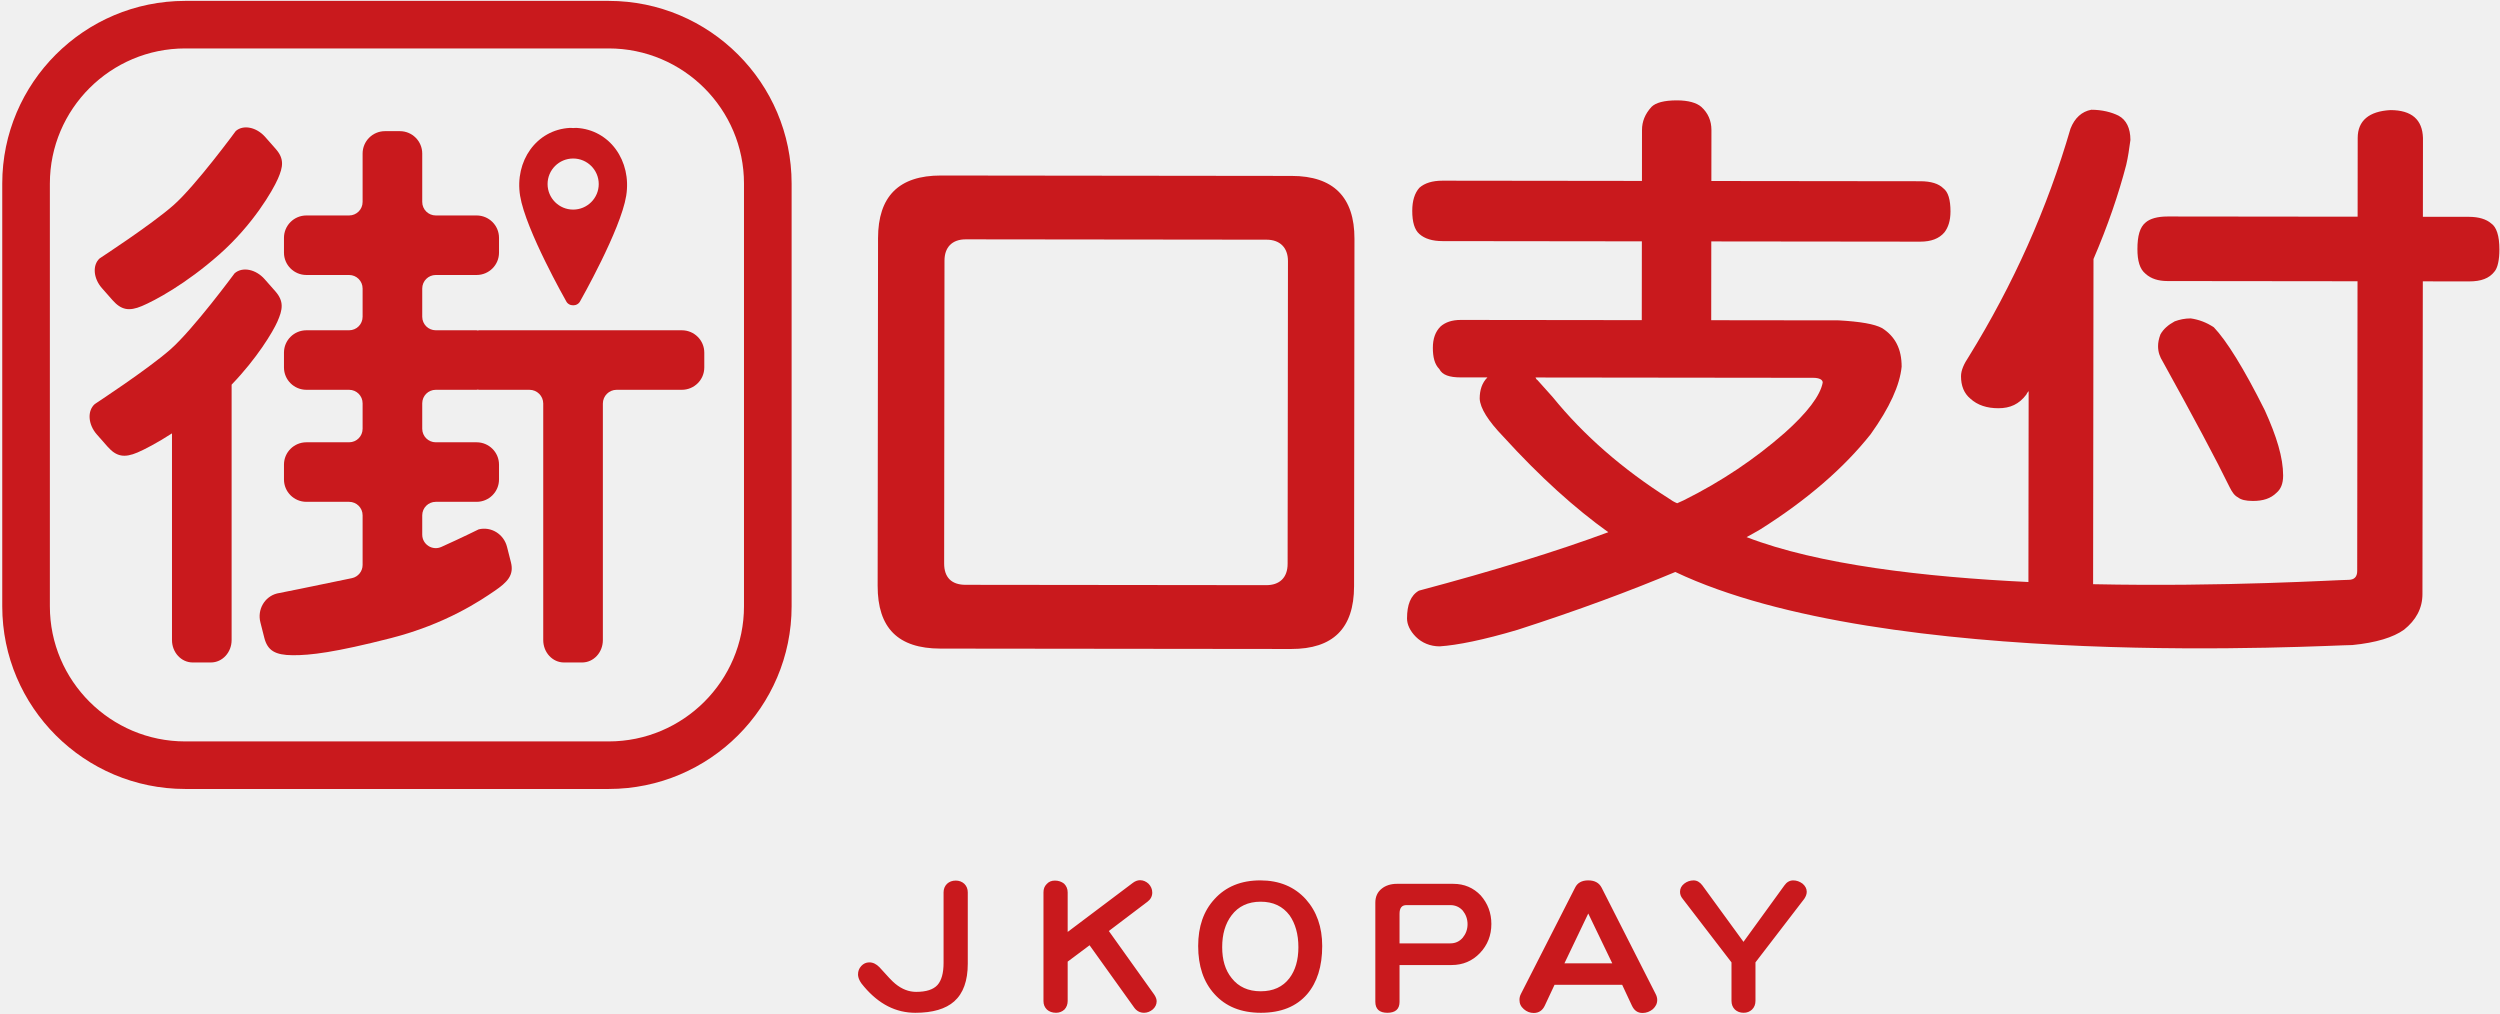
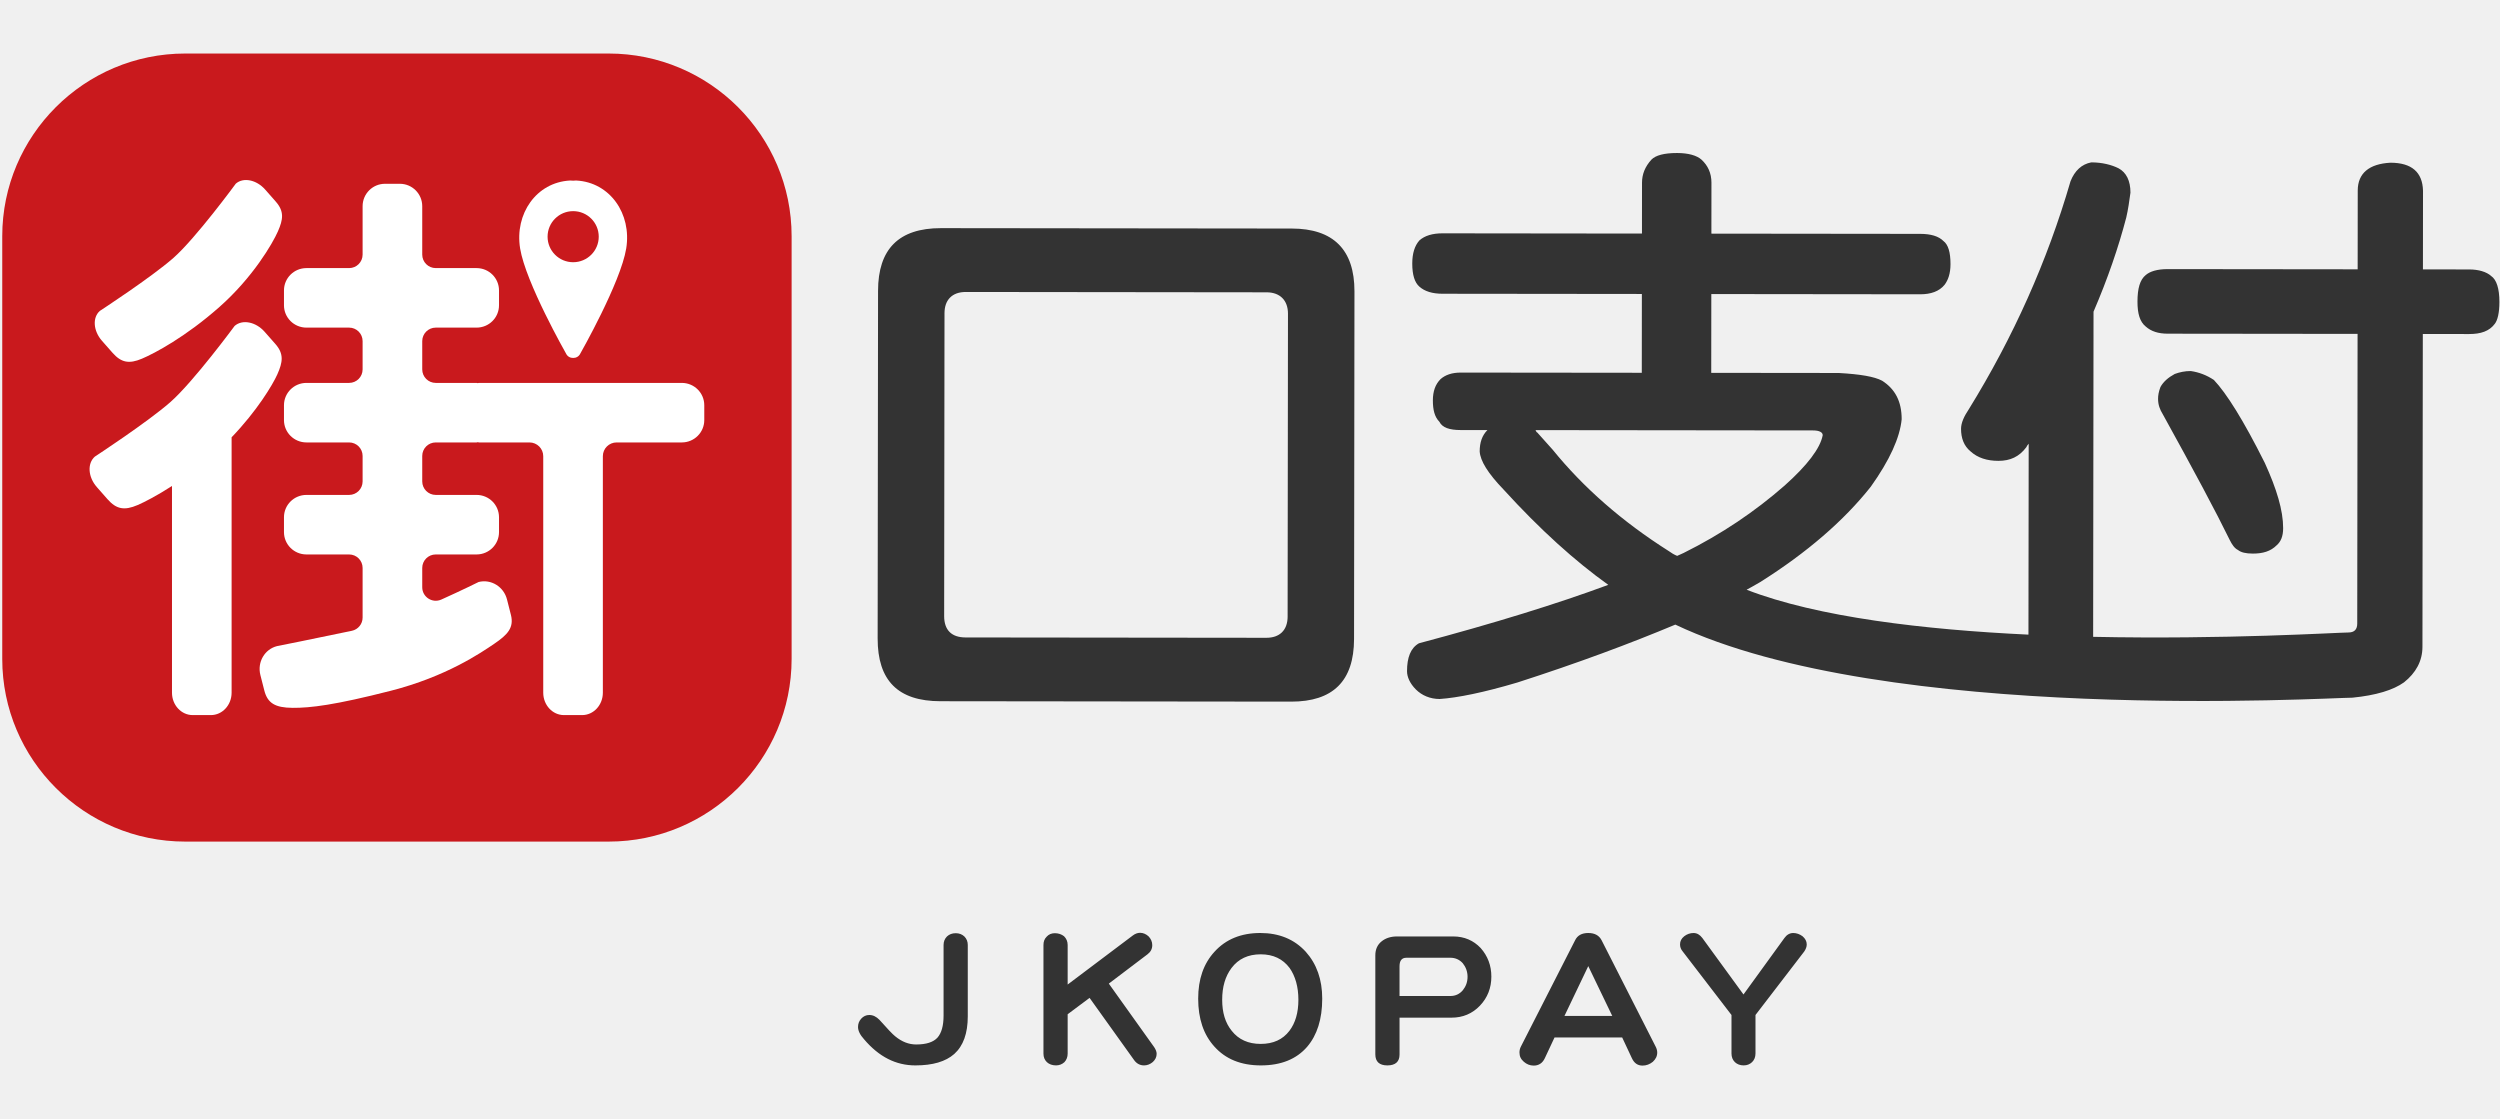
- <svg xmlns="http://www.w3.org/2000/svg" width="190" height="77" viewBox="0 0 190 77">
-   <g fill="none" fill-rule="evenodd">
-     <path fill="#C9191D" fill-rule="nonzero" d="M20.955 11.318C21.618 12.07 21.517 12.681 21.119 13.589 20.72 14.498 19.225 17.075 16.679 19.328 14.109 21.601 11.765 22.847 10.785 23.26 9.806 23.674 9.212 23.561 8.549 22.809L7.749 21.901C7.086 21.149 7.012 20.132 7.584 19.629 7.584 19.629 11.472 17.098 13.169 15.609 14.866 14.121 17.918 9.959 17.918 9.959 18.49 9.456 19.492 9.658 20.154 10.41L20.955 11.318zM20.924 22.138L20.112 21.217C19.44 20.454 18.419 20.254 17.83 20.771 17.83 20.771 14.685 25.038 12.941 26.566 11.197 28.096 7.208 30.704 7.208 30.704 6.619 31.221 6.688 32.258 7.361 33.021L8.172 33.942C8.844 34.705 9.451 34.816 10.455 34.387 10.986 34.16 11.926 33.673 13.071 32.936L13.071 48.646C13.071 49.586 13.776 50.348 14.647 50.348L16.026 50.348C16.897 50.348 17.603 49.586 17.603 48.646L17.603 29.234C19.526 27.238 20.728 25.238 21.077 24.454 21.491 23.525 21.596 22.901 20.924 22.138" />
-     <path fill="#C9191D" fill-rule="nonzero" d="M51.82,25.101 L36.403,25.101 C36.37,25.101 36.343,25.117 36.311,25.119 C36.279,25.117 36.253,25.101 36.221,25.101 L33.118,25.101 C32.551,25.101 32.09,24.642 32.09,24.075 L32.09,21.925 C32.09,21.359 32.551,20.899 33.118,20.899 L36.221,20.899 C37.162,20.899 37.925,20.14 37.925,19.203 L37.925,18.072 C37.925,17.135 37.162,16.375 36.221,16.375 L33.118,16.375 C32.551,16.375 32.09,15.916 32.09,15.35 L32.09,11.671 C32.09,10.731 31.33,9.968 30.391,9.968 L29.258,9.968 C28.32,9.968 27.558,10.731 27.558,11.671 L27.558,15.35 C27.558,15.916 27.099,16.375 26.532,16.375 L23.288,16.375 C22.346,16.375 21.582,17.135 21.582,18.072 L21.582,19.203 C21.582,20.14 22.346,20.899 23.288,20.899 L26.532,20.899 C27.099,20.899 27.558,21.359 27.558,21.925 L27.558,24.075 C27.558,24.642 27.099,25.101 26.532,25.101 L23.288,25.101 C22.346,25.101 21.582,25.861 21.582,26.797 L21.582,27.929 C21.582,28.865 22.346,29.625 23.288,29.625 L26.532,29.625 C27.099,29.625 27.558,30.084 27.558,30.651 L27.558,32.588 C27.558,33.154 27.099,33.614 26.532,33.614 L23.288,33.614 C22.346,33.614 21.582,34.373 21.582,35.31 L21.582,36.441 C21.582,37.379 22.346,38.139 23.288,38.139 L26.532,38.139 C27.099,38.139 27.558,38.597 27.558,39.163 L27.558,42.936 C27.558,43.422 27.219,43.84 26.743,43.94 C23.901,44.54 21.055,45.104 21.055,45.104 C20.109,45.344 19.542,46.325 19.789,47.297 L20.087,48.47 C20.333,49.443 20.911,49.788 22.245,49.797 C23.579,49.806 25.443,49.588 29.699,48.5 C33.917,47.421 36.552,45.615 37.566,44.925 C38.579,44.237 39.077,43.705 38.831,42.733 L38.533,41.56 C38.286,40.588 37.32,39.994 36.375,40.233 C36.375,40.233 35.137,40.849 33.541,41.567 C32.862,41.873 32.09,41.377 32.09,40.633 L32.09,39.163 C32.09,38.597 32.551,38.139 33.118,38.139 L36.221,38.139 C37.162,38.139 37.925,37.379 37.925,36.441 L37.925,35.31 C37.925,34.373 37.162,33.614 36.221,33.614 L33.118,33.614 C32.551,33.614 32.09,33.154 32.09,32.588 L32.09,30.651 C32.09,30.084 32.551,29.625 33.118,29.625 L36.221,29.625 C36.253,29.625 36.279,29.609 36.311,29.607 C36.343,29.609 36.37,29.625 36.403,29.625 L40.239,29.625 C40.818,29.625 41.286,30.093 41.286,30.67 L41.286,48.646 C41.286,49.586 41.992,50.348 42.862,50.348 L44.242,50.348 C45.113,50.348 45.818,49.586 45.818,48.646 L45.818,30.67 C45.818,30.093 46.286,29.625 46.865,29.625 L51.82,29.625 C52.762,29.625 53.526,28.865 53.526,27.929 L53.526,26.797 C53.526,25.861 52.762,25.101 51.82,25.101" />
-     <path fill="#C9191D" fill-rule="nonzero" d="M43.56,15.929 C42.486,15.929 41.616,15.059 41.616,13.988 C41.616,12.916 42.486,12.047 43.56,12.047 C44.633,12.047 45.504,12.916 45.504,13.988 C45.504,15.059 44.633,15.929 43.56,15.929 M43.804,9.72 C43.72,9.715 43.642,9.732 43.56,9.732 C43.477,9.732 43.399,9.715 43.316,9.72 C40.768,9.858 39.101,12.243 39.528,14.882 C39.947,17.474 43.014,22.864 43.014,22.864 C43.12,23.096 43.341,23.208 43.56,23.204 C43.779,23.208 43.999,23.096 44.106,22.864 C44.106,22.864 47.172,17.474 47.591,14.882 C48.018,12.243 46.352,9.858 43.804,9.72" />
-     <path fill="#C9191D" fill-rule="nonzero" d="M56.543 46.08C56.543 51.742 51.929 56.348 46.258 56.348L14.076 56.348C8.404 56.348 3.79 51.742 3.79 46.08L3.79 13.95C3.79 8.288 8.404 3.681 14.076 3.681L46.258 3.681C51.929 3.681 56.543 8.288 56.543 13.95L56.543 46.08zM46.258.068L14.076.068C6.409.068.171 6.296.171 13.95L.171 46.08C.171 53.734 6.409 59.962 14.076 59.962L46.258 59.962C53.924 59.962 60.163 53.734 60.163 46.08L60.163 13.95C60.163 6.296 53.924.068 46.258.068zM97.859 42.852C97.858 43.376 97.709 43.784 97.418 44.065 97.136 44.335 96.739 44.472 96.237 44.472L73.377 44.446C72.315 44.444 71.753 43.882 71.755 42.822L71.781 19.81C71.782 19.305 71.921 18.907 72.192 18.627 72.474 18.337 72.881 18.19 73.403 18.19L96.263 18.216C97.28 18.219 97.886 18.825 97.885 19.84L97.859 42.852zM98.169 13.37L71.513 13.339C68.296 13.336 66.735 14.939 66.731 18.102L66.701 44.519C66.696 47.73 68.254 49.289 71.471 49.293L98.127 49.323C101.295 49.327 102.904 47.772 102.909 44.561L102.939 18.143C102.943 14.981 101.336 13.373 98.169 13.37zM72.522 76.104C71.871 76.682 70.886 76.972 69.568 76.972 68.092 76.972 66.803 76.322 65.673 74.991 65.355 74.644 65.21 74.326 65.21 74.052 65.21 73.82 65.282 73.603 65.456 73.416 65.616 73.242 65.818 73.14 66.065 73.14 66.354 73.14 66.6 73.27 66.832 73.502 67.44 74.181 67.831 74.601 68.034 74.759 68.54 75.179 69.077 75.382 69.626 75.382 70.394 75.382 70.93 75.208 71.248 74.861 71.552 74.514 71.711 73.964 71.711 73.184L71.711 67.82C71.711 67.56 71.799 67.344 71.973 67.17 72.147 67.01 72.363 66.924 72.638 66.924 72.899 66.924 73.116 67.01 73.29 67.17 73.464 67.344 73.551 67.56 73.551 67.82L73.551 73.242C73.551 74.543 73.203 75.498 72.522 76.104M87.616 76.712C87.413 76.885 87.182 76.971 86.95 76.971 86.631 76.971 86.371 76.828 86.182 76.553L82.808 71.84 81.143 73.084 81.143 76.076C81.143 76.335 81.057 76.553 80.897 76.725 80.723 76.885 80.506 76.971 80.26 76.971 79.97 76.971 79.739 76.885 79.565 76.725 79.391 76.553 79.304 76.35 79.304 76.076L79.304 67.82C79.304 67.56 79.377 67.357 79.551 67.185 79.71 67.01 79.912 66.924 80.173 66.924 80.448 66.924 80.679 67.01 80.868 67.156 81.042 67.329 81.143 67.546 81.143 67.82L81.143 70.827 86.096 67.098C86.27 66.967 86.458 66.895 86.646 66.895 86.892 66.895 87.109 66.997 87.297 67.171 87.471 67.357 87.572 67.575 87.572 67.835 87.572 68.124 87.442 68.355 87.211 68.529L84.271 70.756 87.718 75.584C87.834 75.757 87.906 75.931 87.906 76.091 87.906 76.335 87.804 76.538 87.616 76.712M98.012 69.57C97.491 68.876 96.767 68.529 95.811 68.529 94.855 68.529 94.116 68.876 93.595 69.57 93.117 70.206 92.886 71.002 92.886 71.983 92.886 72.953 93.117 73.733 93.61 74.341 94.131 75.005 94.869 75.337 95.811 75.337 96.767 75.337 97.491 75.005 97.997 74.341 98.446 73.748 98.678 72.968 98.678 71.983 98.678 71.002 98.446 70.192 98.012 69.57M99.344 75.555C98.533 76.494 97.36 76.972 95.826 76.972 94.32 76.972 93.146 76.494 92.292 75.541 91.467 74.63 91.061 73.416 91.061 71.898 91.061 70.424 91.467 69.237 92.307 68.327 93.161 67.387 94.32 66.909 95.782 66.909 97.216 66.909 98.374 67.387 99.243 68.342 100.068 69.267 100.488 70.452 100.488 71.898 100.488 73.459 100.097 74.673 99.344 75.555M111.172 69.208C110.926 68.934 110.607 68.789 110.231 68.789L106.886 68.789C106.539 68.789 106.365 69.006 106.365 69.439L106.365 71.696 110.231 71.696C110.607 71.696 110.926 71.55 111.172 71.261 111.404 70.972 111.534 70.64 111.534 70.235 111.534 69.845 111.404 69.498 111.172 69.208M112.475 72.433C111.896 73.039 111.172 73.343 110.318 73.343L106.365 73.343 106.365 76.147C106.365 76.697 106.045 76.972 105.438 76.972 104.829 76.972 104.525 76.682 104.525 76.134L104.525 68.601C104.525 68.154 104.685 67.792 105.018 67.532 105.307 67.301 105.698 67.171 106.161 67.171L110.447 67.171C111.288 67.171 111.983 67.473 112.533 68.051 113.069 68.659 113.344 69.383 113.344 70.221 113.344 71.088 113.054 71.825 112.475 72.433M120.708 69.426L118.897 73.213 122.532 73.213 120.708 69.426zM125.616 76.697C125.385 76.885 125.125 76.986 124.834 76.986 124.458 76.986 124.198 76.798 124.023 76.423L123.285 74.846 118.144 74.846 117.406 76.423C117.233 76.798 116.943 76.986 116.566 76.986 116.276 76.986 116.029 76.885 115.813 76.697 115.581 76.494 115.48 76.278 115.48 75.989 115.48 75.845 115.51 75.685 115.596 75.526L119.708 67.459C119.882 67.098 120.215 66.909 120.708 66.909 121.2 66.909 121.534 67.098 121.721 67.459L125.82 75.526C125.906 75.685 125.949 75.845 125.949 75.989 125.949 76.278 125.833 76.494 125.616 76.697zM137.123 68.312L133.416 73.14 133.416 76.061C133.416 76.335 133.33 76.553 133.155 76.725 132.983 76.885 132.779 76.971 132.519 76.971 132.243 76.971 132.026 76.885 131.852 76.725 131.679 76.553 131.593 76.335 131.593 76.061L131.593 73.14 127.885 68.312C127.74 68.139 127.682 67.965 127.682 67.777 127.682 67.532 127.783 67.329 128.002 67.156 128.203 66.997 128.45 66.91 128.71 66.91 128.971 66.91 129.188 67.04 129.377 67.286L132.505 71.58 135.618 67.286C135.791 67.04 136.023 66.91 136.283 66.91 136.544 66.91 136.776 66.997 136.993 67.156 137.196 67.329 137.312 67.532 137.312 67.777 137.312 67.965 137.239 68.139 137.123 68.312M127.465 38.247C127.24 38.157 127.014 38.021 126.834 37.887 123.273 35.631 120.345 33.06 118.003 30.177 117.687 29.816 117.283 29.365 116.832 28.869 116.787 28.869 116.743 28.779 116.697 28.689L137.805 28.714C138.255 28.715 138.527 28.849 138.526 29.075 138.344 30.065 137.351 31.37 135.635 32.899 133.378 34.877 130.85 36.585 127.961 38.023 127.781 38.113 127.646 38.158 127.465 38.247M189.326 16.977C188.965 16.66 188.379 16.481 187.658 16.479L184.14 16.475 184.146 10.486C184.103 9.091 183.292 8.369 181.669 8.367 180.045 8.455 179.187 9.175 179.185 10.48L179.179 16.469 164.746 16.453C163.934 16.452 163.392 16.63 163.077 16.9 162.625 17.26 162.445 17.935 162.444 18.926 162.443 19.827 162.621 20.457 163.073 20.818 163.478 21.179 164.019 21.359 164.74 21.36L179.172 21.376 179.147 43.395C179.147 43.845 178.921 44.071 178.47 44.069 177.698 44.069 169.085 44.611 159.076 44.399L159.105 19.687C160.19 17.167 161.005 14.781 161.593 12.531 161.73 11.946 161.821 11.315 161.912 10.64 161.913 9.739 161.597 9.109 161.011 8.792 160.471 8.522 159.749 8.342 158.937 8.341 158.216 8.474 157.673 8.97 157.357 9.779 155.591 15.855 153.014 21.616 149.626 27.106 149.263 27.647 149.037 28.141 149.037 28.591 149.036 29.312 149.26 29.897 149.756 30.304 150.296 30.799 151.018 31.025 151.875 31.026 152.778 31.027 153.453 30.713 153.996 29.993 154.041 29.903 154.087 29.814 154.177 29.723L154.16 44.233C146.262 43.858 138.152 42.916 132.74 40.82 133.055 40.64 133.415 40.461 133.777 40.237 137.342 37.989 140.142 35.561 142.174 32.996 143.62 30.972 144.389 29.262 144.525 27.866 144.527 26.515 144.031 25.569 143.041 24.937 142.454 24.621 141.372 24.44 139.749 24.348L130.052 24.336 130.058 18.348 145.934 18.366C146.746 18.367 147.378 18.143 147.785 17.648 148.056 17.289 148.236 16.793 148.237 16.073 148.238 15.173 148.059 14.587 147.698 14.316 147.337 13.955 146.752 13.775 145.941 13.774L130.064 13.756 130.069 9.883C130.069 9.162 129.8 8.577 129.304 8.126 128.943 7.811 128.313 7.629 127.456 7.628 126.463 7.627 125.831 7.807 125.516 8.122 125.018 8.662 124.793 9.246 124.792 9.877L124.788 13.75 109.633 13.732C108.867 13.731 108.279 13.911 107.874 14.27 107.513 14.675 107.332 15.259 107.331 16.025 107.33 16.881 107.509 17.467 107.87 17.782 108.275 18.143 108.86 18.323 109.627 18.324L124.781 18.342 124.775 24.331 111.02 24.315C110.343 24.314 109.846 24.494 109.485 24.809 109.079 25.212 108.898 25.753 108.897 26.428 108.896 27.149 109.031 27.689 109.39 28.05 109.616 28.501 110.157 28.682 111.015 28.683L113.044 28.685C112.637 29.09 112.457 29.629 112.456 30.305 112.499 31.026 113.086 31.972 114.257 33.189 117.049 36.255 119.707 38.644 122.23 40.448 118.351 41.884 113.568 43.365 107.839 44.889 107.206 45.248 106.935 45.969 106.934 47.004 106.933 47.454 107.158 47.949 107.609 48.401 108.06 48.851 108.69 49.122 109.412 49.124 110.766 49.034 112.75 48.632 115.322 47.87 119.924 46.389 123.894 44.907 127.324 43.47 143.357 51.079 176.976 49.022 178.78 49.024 180.584 48.845 181.893 48.442 182.705 47.858 183.608 47.138 184.105 46.238 184.106 45.157L184.134 21.383 187.652 21.387C188.554 21.388 189.186 21.163 189.592 20.624 189.818 20.353 189.954 19.768 189.955 18.957 189.956 17.922 189.732 17.247 189.326 16.977" />
-     <path fill="#C9191D" fill-rule="nonzero" d="M170.088,37.801 C170.314,37.982 170.674,38.072 171.216,38.072 C171.982,38.074 172.568,37.895 173.021,37.445 C173.336,37.174 173.518,36.77 173.518,36.14 C173.52,34.789 173.026,33.166 172.126,31.185 C170.506,27.941 169.2,25.869 168.254,24.877 C167.713,24.515 167.128,24.29 166.496,24.199 C166.045,24.198 165.64,24.289 165.278,24.422 C164.782,24.692 164.42,25.006 164.194,25.412 C164.059,25.772 164.014,26.042 164.013,26.312 C164.013,26.763 164.148,27.122 164.372,27.483 C166.713,31.719 168.424,34.918 169.457,37.035 C169.638,37.396 169.819,37.666 170.088,37.801" />
+ <svg xmlns="http://www.w3.org/2000/svg" height="85" viewBox="0 0 190 85" width="190">
+   <g fill="none" fill-rule="evenodd" transform="translate(0 4)">
+     <path d="m46.258.068h-32.182c-7.667 0-13.905 6.228-13.905 13.882v32.129c0 7.654 6.238 13.882 13.905 13.882h32.182c7.667 0 13.905-6.228 13.905-13.882v-32.129c0-7.654-6.238-13.882-13.905-13.882z" fill="#c9191d" />
+     <g fill="#fff">
+       <path d="m20.955 11.318c.663.752.563 1.364.164 2.272-.399.908-1.894 3.486-4.44 5.738-2.57 2.273-4.914 3.519-5.893 3.933-.979.414-1.573.301-2.236-.451l-.8-.908c-.663-.752-.736-1.769-.164-2.272 0 0 3.888-2.532 5.585-4.02 1.697-1.488 4.749-5.651 4.749-5.651.572-.503 1.574-.301 2.236.451zm-.03 10.82-.812-.921c-.673-.763-1.693-.963-2.282-.446 0 0-3.145 4.267-4.89 5.795-1.743 1.529-5.733 4.137-5.733 4.137-.589.517-.52 1.554.153 2.317l.811.921c.672.763 1.279.874 2.283.445.531-.227 1.471-.714 2.616-1.451v15.71c0 .94.706 1.702 1.576 1.702h1.379c.871 0 1.576-.762 1.576-1.702v-19.411c1.924-1.997 3.125-3.996 3.475-4.781.413-.929.519-1.553-.153-2.316" />
+       <path d="m51.82 25.101h-15.417c-.033 0-.06.016-.092.018-.032-.002-.058-.018-.091-.018h-3.103c-.567 0-1.027-.459-1.027-1.026v-2.15c0-.566.46-1.026 1.027-1.026h3.103c.942 0 1.705-.759 1.705-1.696v-1.131c0-.937-.763-1.697-1.705-1.697h-3.103c-.567 0-1.027-.459-1.027-1.025v-3.679c0-.94-.76-1.703-1.699-1.703h-1.133c-.939 0-1.7.763-1.7 1.703v3.679c0 .566-.459 1.025-1.026 1.025h-3.244c-.942 0-1.706.76-1.706 1.697v1.131c0 .937.764 1.696 1.706 1.696h3.244c.567 0 1.026.46 1.026 1.026v2.15c0 .567-.459 1.026-1.026 1.026h-3.244c-.942 0-1.706.76-1.706 1.696v1.132c0 .936.764 1.696 1.706 1.696h3.244c.567 0 1.026.459 1.026 1.026v1.937c0 .566-.459 1.026-1.026 1.026h-3.244c-.942 0-1.706.759-1.706 1.696v1.131c0 .937.764 1.697 1.706 1.697h3.244c.567 0 1.026.459 1.026 1.025v3.773c0 .486-.339.903-.815 1.004-2.842.6-5.689 1.164-5.689 1.164-.945.239-1.512 1.221-1.266 2.193l.298 1.173c.246.972.825 1.318 2.158 1.326 1.334.01 3.198-.208 7.454-1.297 4.218-1.078 6.853-2.885 7.867-3.574 1.013-.688 1.511-1.221 1.265-2.193l-.298-1.173c-.246-.972-1.212-1.566-2.157-1.327 0 0-1.238.616-2.834 1.334-.679.306-1.451-.19-1.451-.934v-1.469c0-.566.46-1.025 1.027-1.025h3.103c.942 0 1.705-.76 1.705-1.697v-1.131c0-.937-.763-1.696-1.705-1.696h-3.103c-.567 0-1.027-.46-1.027-1.026v-1.937c0-.567.46-1.026 1.027-1.026h3.103c.032 0 .058-.016.091-.018.032.002.059.018.092.018h3.836c.578 0 1.047.468 1.047 1.044v17.976c0 .94.706 1.702 1.575 1.702h1.38c.871 0 1.576-.762 1.576-1.702v-17.976c0-.576.468-1.044 1.046-1.044h4.956c.942 0 1.706-.76 1.706-1.696v-1.132c0-.936-.764-1.696-1.706-1.696" />
+       <path d="m43.56 15.929c-1.074 0-1.944-.869-1.944-1.941 0-1.072.87-1.941 1.944-1.941s1.944.869 1.944 1.941c0 1.072-.87 1.941-1.944 1.941m.244-6.209c-.083-.005-.162.012-.244.012-.082-0-.161-.017-.244-.012-2.548.138-4.214 2.523-3.787 5.162.419 2.592 3.486 7.982 3.486 7.982.107.233.327.344.546.34.219.004.439-.108.546-.34 0 0 3.067-5.39 3.486-7.982.427-2.638-1.239-5.024-3.787-5.162" />
+     </g>
+     <path d="m97.859 42.852.027-23.012c.001-1.015-.606-1.622-1.622-1.624l-22.86-.026c-.522 0-.929.148-1.211.437-.272.28-.41.677-.411 1.183l-.026 23.012c-.001 1.06.56 1.622 1.623 1.624l22.859.026c.503 0 .9-.137 1.181-.408.291-.281.44-.689.441-1.212zm.31-29.483c3.167.003 4.774 1.611 4.77 4.774l-.031 26.418c-.005 3.211-1.614 4.766-4.781 4.763l-26.656-.031c-3.217-.003-4.775-1.563-4.77-4.774l.031-26.417c.003-3.162 1.564-4.766 4.781-4.763zm-25.647 62.734c-.651.578-1.636.868-2.954.868-1.476 0-2.765-.65-3.895-1.981-.318-.347-.463-.665-.463-.939 0-.232.072-.449.246-.636.16-.173.362-.276.609-.276.29 0 .536.13.767.362.608.679.999 1.099 1.202 1.257.507.42 1.043.622 1.592.622.768 0 1.304-.173 1.622-.52.304-.347.463-.897.463-1.677v-5.364c0-.26.088-.476.261-.65.174-.16.391-.246.666-.246.261 0 .478.086.652.246.174.173.261.39.261.65v5.422c0 1.3-.348 2.255-1.029 2.862zm15.094.608c-.203.173-.434.26-.666.26-.318 0-.579-.144-.768-.418l-3.374-4.714-1.666 1.244v2.992c0 .259-.086.477-.246.649-.174.16-.391.246-.637.246-.289 0-.521-.086-.695-.246-.174-.172-.261-.375-.261-.649v-8.256c0-.26.073-.463.247-.635.159-.175.362-.261.622-.261.275 0 .506.086.695.231.174.173.275.39.275.664v3.007l4.953-3.729c.174-.131.362-.203.55-.203.247 0 .463.102.652.276.174.187.275.405.275.664 0 .289-.13.52-.362.694l-2.94 2.227 3.447 4.828c.116.174.188.347.188.507 0 .245-.102.448-.289.621zm10.396-7.142c-.521-.694-1.245-1.041-2.201-1.041-.956 0-1.694.347-2.216 1.041-.477.636-.709 1.432-.709 2.414 0 .97.232 1.75.724 2.358.521.664 1.259.996 2.201.996.956 0 1.68-.332 2.186-.996.449-.593.681-1.373.681-2.358 0-.982-.232-1.791-.666-2.414zm1.332 5.986c-.811.939-1.984 1.416-3.518 1.416-1.506 0-2.679-.477-3.533-1.431-.826-.911-1.231-2.125-1.231-3.643 0-1.474.406-2.66 1.246-3.571.854-.94 2.013-1.418 3.475-1.418 1.434 0 2.592.478 3.461 1.432.825.925 1.245 2.11 1.245 3.556 0 1.561-.391 2.776-1.144 3.658zm11.828-6.348c-.247-.274-.565-.418-.942-.418h-3.345c-.348 0-.521.217-.521.65v2.257h3.866c.377 0 .695-.145.942-.435.232-.289.362-.621.362-1.026 0-.39-.13-.737-.362-1.028zm1.303 3.225c-.579.606-1.303.91-2.157.91h-3.953v2.804c0 .55-.319.825-.927.825-.609 0-.913-.289-.913-.838v-7.532c0-.448.159-.81.492-1.069.29-.231.68-.362 1.144-.362h4.286c.841 0 1.536.303 2.085.881.536.608.811 1.331.811 2.169 0 .867-.29 1.604-.869 2.212zm8.233-3.007-1.81 3.787h3.634zm4.909 7.271c-.232.188-.492.289-.783.289-.376 0-.636-.188-.811-.563l-.738-1.576h-5.14l-.738 1.576c-.174.375-.463.563-.841.563-.29 0-.536-.101-.753-.289-.232-.203-.333-.419-.333-.709 0-.144.029-.304.116-.463l4.113-8.066c.174-.362.507-.55.999-.55.492 0 .826.188 1.013.55l4.099 8.066c.086.159.129.319.129.463 0 .289-.116.506-.333.709zm11.507-8.385-3.707 4.828v2.921c0 .274-.086.492-.261.664-.172.16-.376.246-.636.246-.276 0-.493-.086-.667-.246-.174-.172-.26-.39-.26-.664v-2.921l-3.707-4.828c-.145-.173-.203-.347-.203-.535 0-.245.101-.448.319-.621.202-.159.448-.246.708-.246.261 0 .478.13.667.377l3.128 4.294 3.113-4.294c.174-.246.405-.377.665-.377.261 0 .493.087.71.246.203.173.319.377.319.621 0 .188-.073.362-.188.535zm-9.659-30.065c.181-.089.317-.133.496-.224 2.889-1.437 5.416-3.146 7.674-5.123 1.715-1.529 2.709-2.834 2.891-3.825.001-.225-.271-.36-.721-.361l-21.108-.024c.046.09.09.18.135.18.451.496.856.947 1.171 1.308 2.342 2.884 5.271 5.455 8.831 7.71.181.135.406.27.631.36zm61.861-21.27c.406.27.63.945.629 1.981-.001.81-.137 1.396-.362 1.667-.406.539-1.039.764-1.94.763l-3.519-.004-.028 23.775c-.001 1.081-.498 1.981-1.401 2.7-.813.584-2.121.988-3.925 1.166-1.804-.002-35.423 2.055-51.456-5.554-3.43 1.437-7.399 2.919-12.002 4.4-2.572.763-4.556 1.164-5.91 1.254-.722-.001-1.352-.272-1.803-.723-.45-.451-.676-.947-.675-1.396.001-1.036.273-1.756.905-2.115 5.729-1.524 10.513-3.005 14.391-4.441-2.523-1.803-5.181-4.193-7.973-7.259-1.171-1.217-1.757-2.163-1.801-2.884.001-.676.182-1.215.588-1.62l-2.029-.002c-.858-.001-1.399-.183-1.624-.633-.359-.361-.494-.901-.493-1.622.001-.676.182-1.216.588-1.62.361-.315.858-.494 1.535-.493l13.755.015.006-5.989-15.154-.017c-.767-.001-1.352-.181-1.757-.542-.361-.315-.54-.901-.539-1.758.001-.765.182-1.349.543-1.754.405-.36.992-.539 1.759-.538l15.155.018.004-3.873c.001-.631.227-1.215.724-1.755.315-.315.947-.494 1.94-.494.857.001 1.488.183 1.848.497.496.452.766 1.037.765 1.757l-.004 3.873 15.876.018c.812.001 1.397.181 1.757.542.362.271.54.856.539 1.756-.001.721-.181 1.216-.452 1.575-.406.495-1.038.72-1.85.719l-15.876-.018-.006 5.988 9.697.011c1.623.092 2.705.273 3.292.589.99.632 1.486 1.578 1.484 2.929-.137 1.396-.906 3.106-2.351 5.13-2.032 2.565-4.831 4.993-8.397 7.241-.362.224-.722.404-1.037.583 5.412 2.096 13.522 3.038 21.42 3.413l.018-14.51c-.091.091-.136.18-.182.27-.542.72-1.218 1.034-2.121 1.033-.857-.001-1.578-.226-2.118-.722-.496-.407-.72-.992-.719-1.713 0-.451.226-.945.588-1.485 3.389-5.49 5.966-11.251 7.731-17.327.317-.809.859-1.305 1.581-1.438.812.001 1.534.181 2.074.452.586.317.901.947.901 1.848-.091.675-.182 1.306-.319 1.891-.588 2.25-1.403 4.636-2.488 7.156l-.029 24.712c10.01.212 18.622-.33 19.394-.33.451.001.677-.224.677-.675l.026-22.018-14.432-.016c-.721-.001-1.262-.181-1.667-.542-.451-.361-.63-.991-.629-1.892.001-.991.182-1.666.633-2.026.315-.27.858-.449 1.669-.448l14.432.016.006-5.989c.002-1.306.861-2.026 2.484-2.113 1.624.002 2.434.724 2.477 2.119l-.006 5.989 3.518.004c.721.001 1.307.18 1.668.497zm-19.238 20.825c-.27-.136-.45-.406-.631-.767-1.033-2.117-2.745-5.316-5.085-9.551-.224-.361-.359-.721-.359-1.171.001-.27.046-.54.181-.9.227-.406.588-.72 1.085-.99.361-.134.767-.224 1.218-.223.632.091 1.217.316 1.758.678.945.992 2.251 3.064 3.872 6.308.9 1.981 1.394 3.604 1.392 4.955 0 .63-.182 1.035-.497 1.305-.452.451-1.038.629-1.805.628-.541-.001-.902-.091-1.127-.271z" fill="#333" />
  </g>
</svg>
